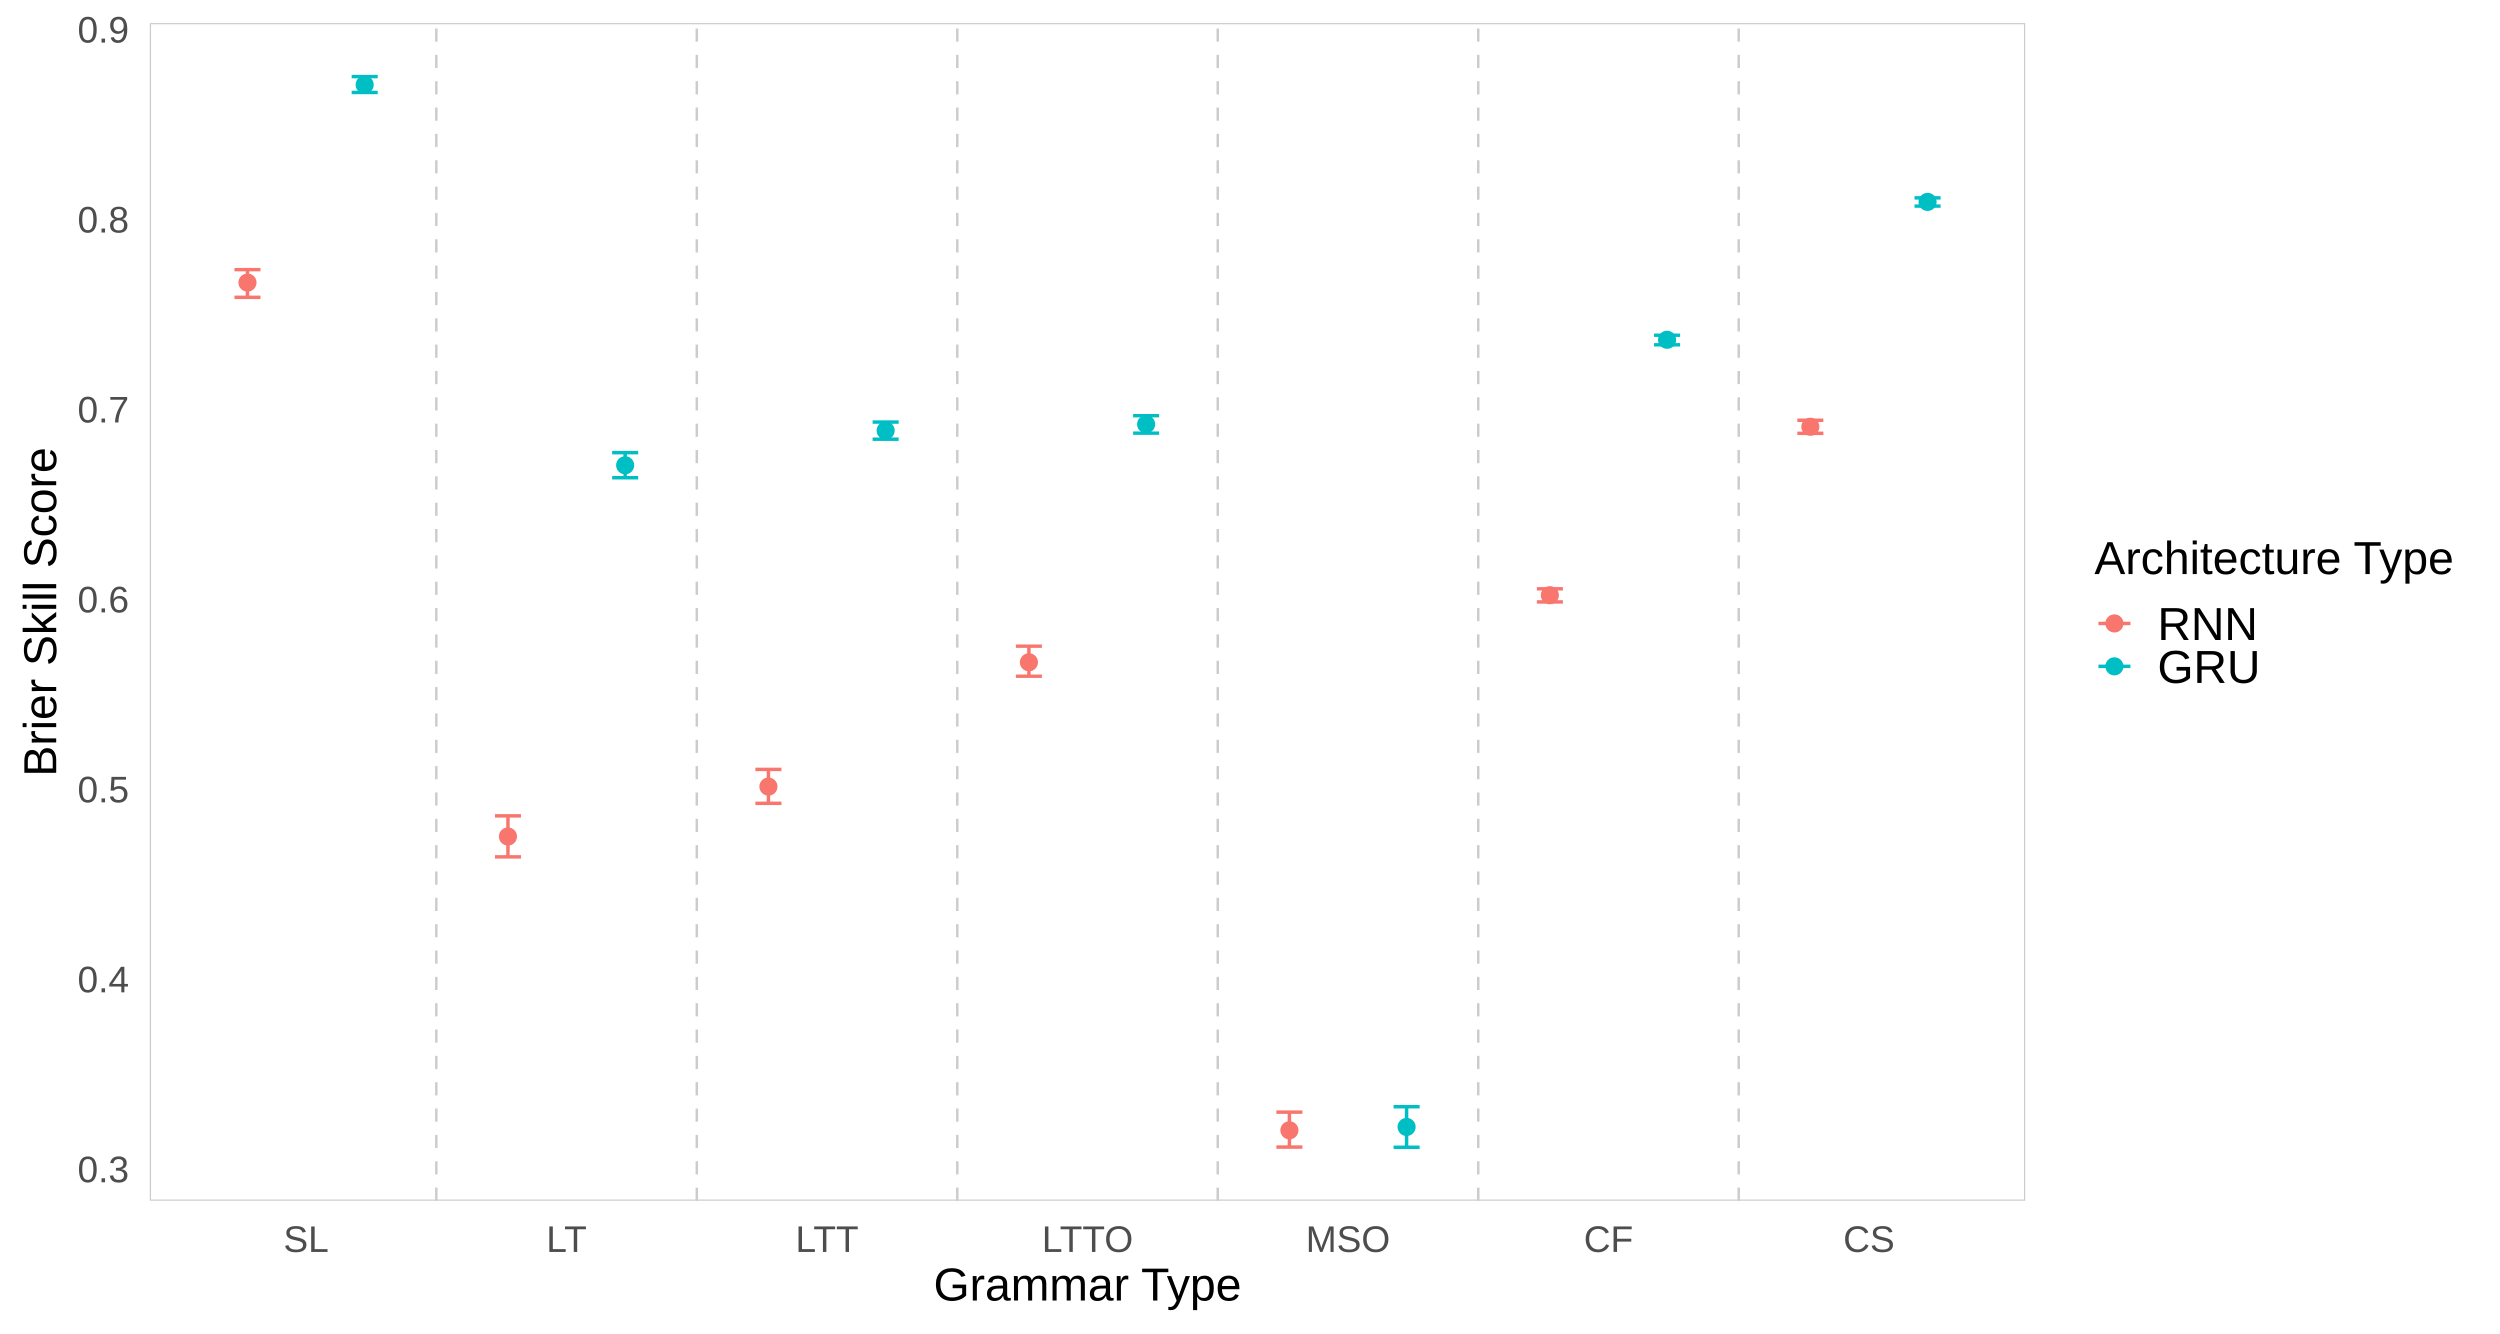
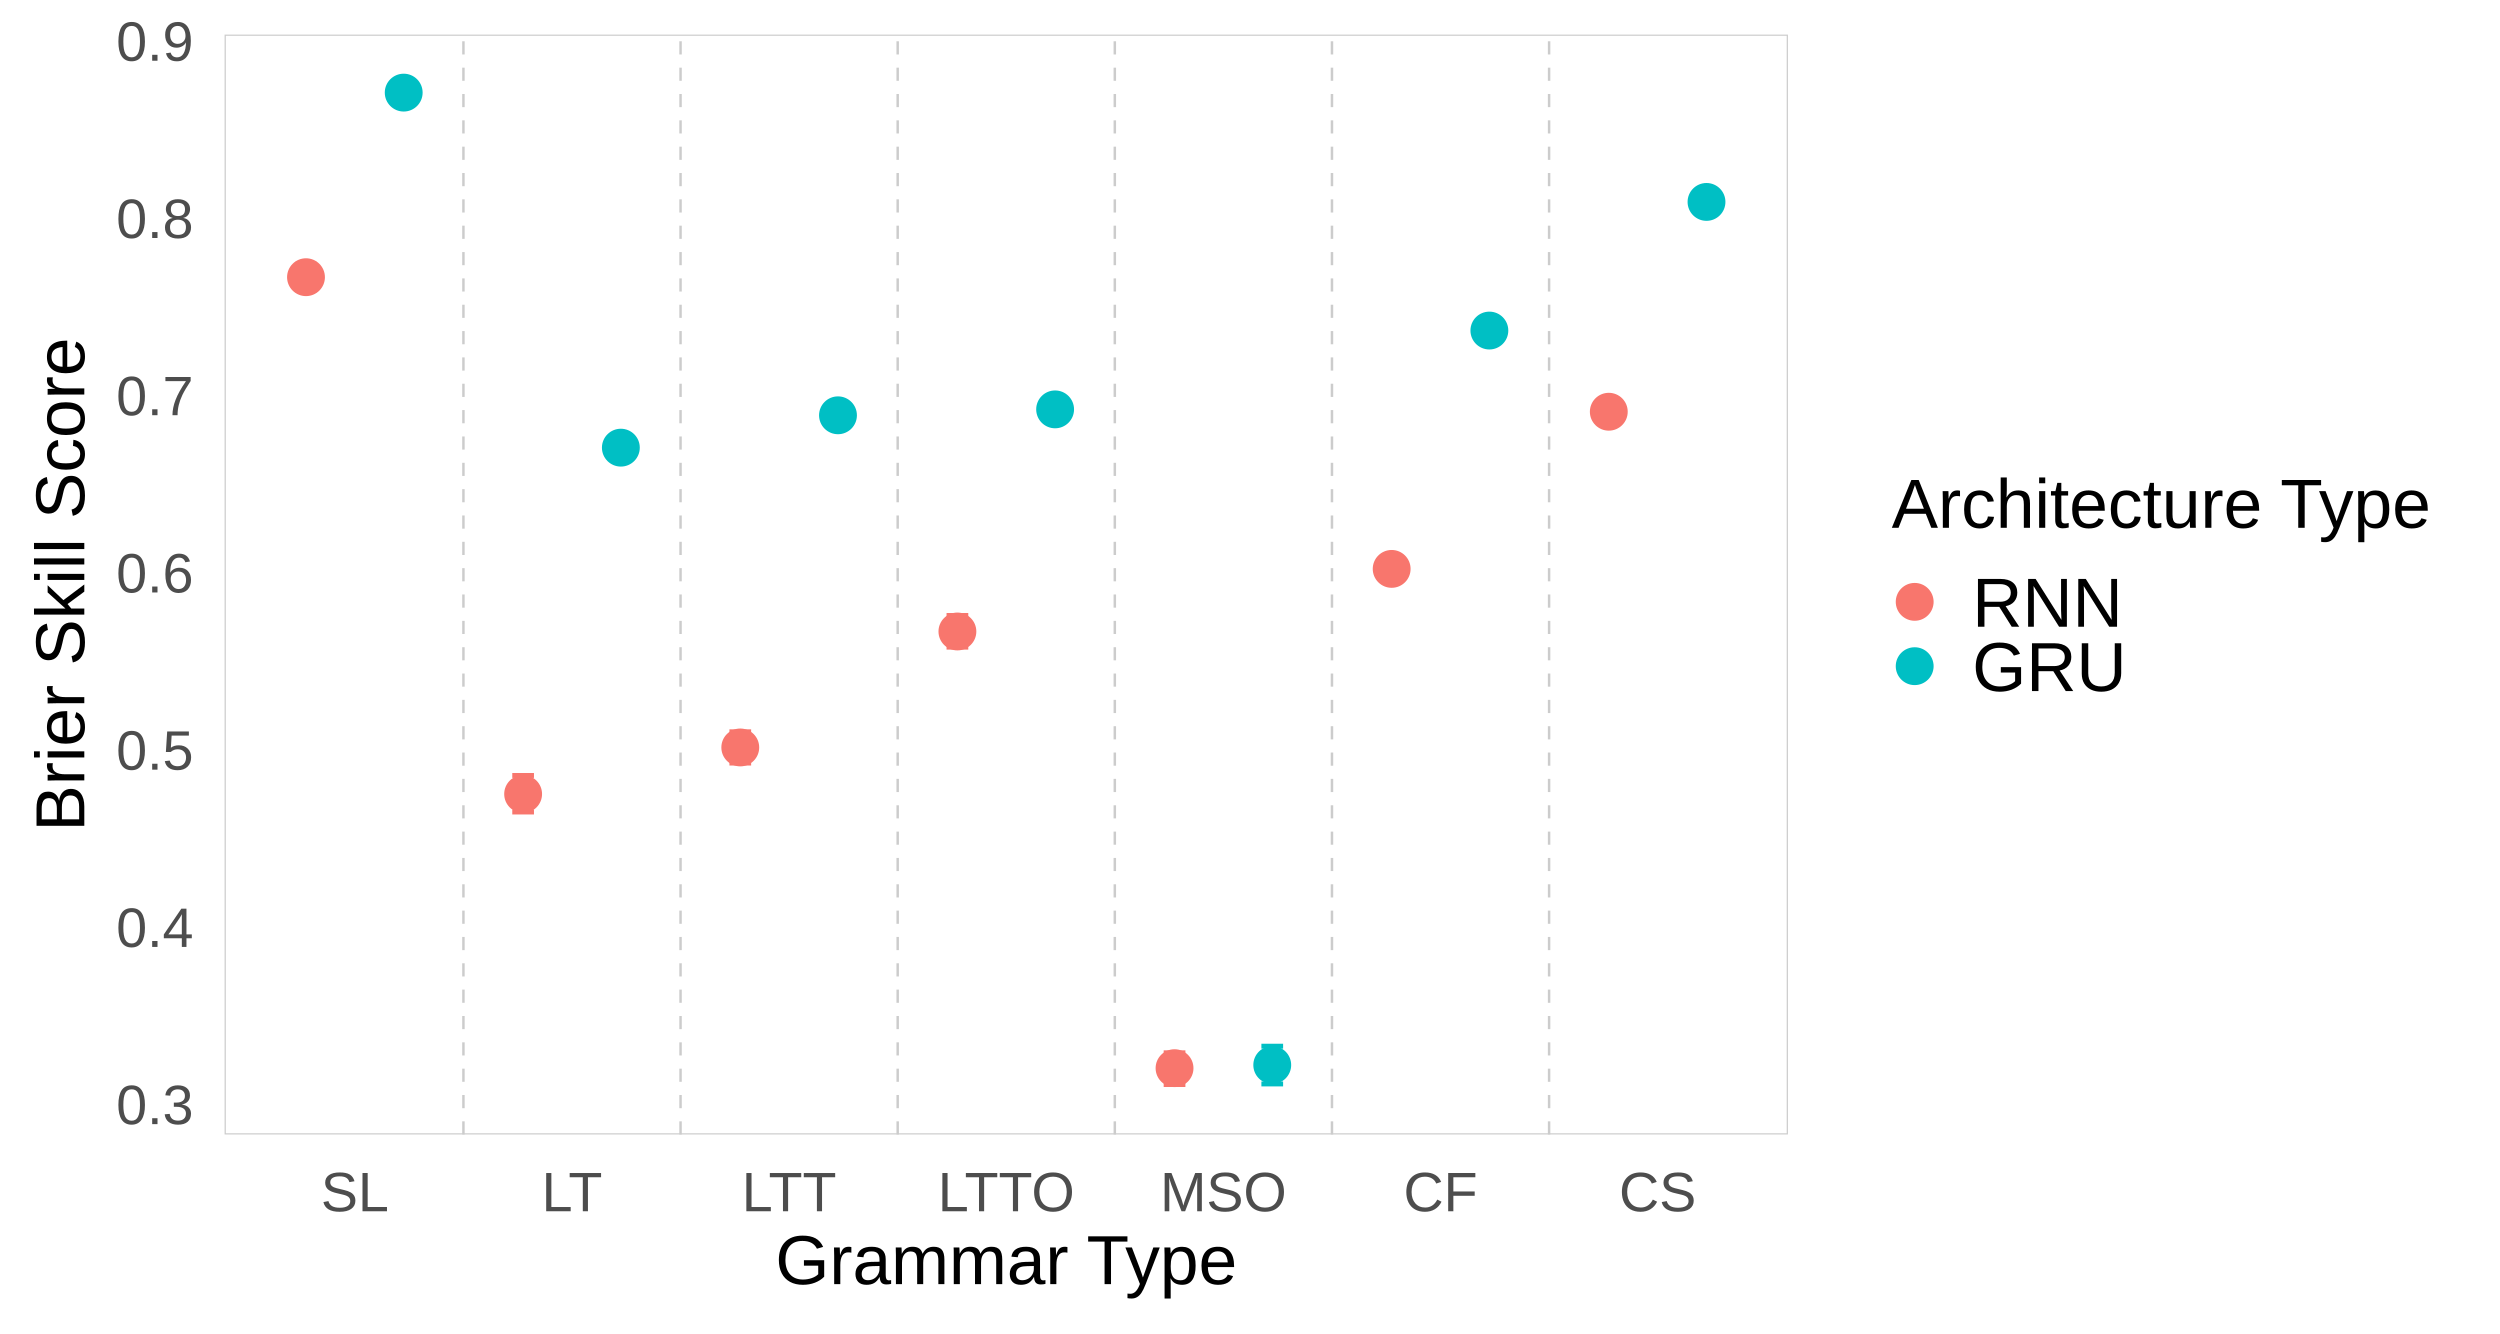
<svg xmlns="http://www.w3.org/2000/svg" width="1080.00pt" height="576.00pt" viewBox="0 0 1080.00 576.00">
  <g class="svglite">
    <defs>
      <style type="text/css">
    .svglite line, .svglite polyline, .svglite polygon, .svglite path, .svglite rect, .svglite circle {
      fill: none;
      stroke: #000000;
      stroke-linecap: round;
      stroke-linejoin: round;
      stroke-miterlimit: 10.00;
    }
    .svglite text {
      white-space: pre;
    }
    .svglite g.glyphgroup path {
      fill: inherit;
      stroke: none;
    }
  </style>
    </defs>
    <rect width="100%" height="100%" style="stroke: none; fill: none;" />
    <defs>
      <clipPath id="cpMC4wMHwxMDgwLjAwfDAuMDB8NTc2LjAw">
        <rect x="0.00" y="0.00" width="1080.00" height="576.00" />
      </clipPath>
    </defs>
    <g clip-path="url(#cpMC4wMHwxMDgwLjAwfDAuMDB8NTc2LjAw)">
</g>
    <defs>
-       <clipPath id="cpNjQuNzF8ODc0LjkxfDkuOTZ8NTE4Ljcz">
-         <rect x="64.71" y="9.96" width="810.20" height="508.77" />
+       <clipPath id="cpOTcuMDJ8NzcyLjM5fDE0Ljk0fDQ5MC4xMQ==">
+         <rect x="97.02" y="14.94" width="675.37" height="475.16" />
      </clipPath>
    </defs>
-     <g clip-path="url(#cpNjQuNzF8ODc0LjkxfDkuOTZ8NTE4Ljcz)">
-       <circle cx="106.91" cy="122.08" r="3.56" style="stroke-width: 0.71; stroke: #F8766D; fill: #F8766D;" />
-       <circle cx="157.54" cy="36.61" r="3.56" style="stroke-width: 0.71; stroke: #00BFC4; fill: #00BFC4;" />
-       <circle cx="219.43" cy="361.37" r="3.56" style="stroke-width: 0.71; stroke: #F8766D; fill: #F8766D;" />
-       <circle cx="270.07" cy="201.00" r="3.56" style="stroke-width: 0.71; stroke: #00BFC4; fill: #00BFC4;" />
-       <circle cx="331.96" cy="339.81" r="3.56" style="stroke-width: 0.71; stroke: #F8766D; fill: #F8766D;" />
-       <circle cx="382.60" cy="186.01" r="3.56" style="stroke-width: 0.71; stroke: #00BFC4; fill: #00BFC4;" />
-       <circle cx="444.49" cy="286.11" r="3.56" style="stroke-width: 0.71; stroke: #F8766D; fill: #F8766D;" />
-       <circle cx="495.13" cy="183.27" r="3.56" style="stroke-width: 0.71; stroke: #00BFC4; fill: #00BFC4;" />
-       <circle cx="557.02" cy="488.29" r="3.56" style="stroke-width: 0.71; stroke: #F8766D; fill: #F8766D;" />
-       <circle cx="607.65" cy="486.84" r="3.56" style="stroke-width: 0.71; stroke: #00BFC4; fill: #00BFC4;" />
-       <circle cx="669.54" cy="257.13" r="3.56" style="stroke-width: 0.71; stroke: #F8766D; fill: #F8766D;" />
-       <circle cx="720.18" cy="146.78" r="3.56" style="stroke-width: 0.71; stroke: #00BFC4; fill: #00BFC4;" />
-       <circle cx="782.07" cy="184.36" r="3.56" style="stroke-width: 0.71; stroke: #F8766D; fill: #F8766D;" />
-       <circle cx="832.71" cy="87.22" r="3.56" style="stroke-width: 0.71; stroke: #00BFC4; fill: #00BFC4;" />
-       <polyline points="101.28,116.48 112.53,116.48 " style="stroke-width: 1.49; stroke: #F8766D; stroke-linecap: butt;" />
-       <polyline points="106.91,116.48 106.91,128.44 " style="stroke-width: 1.49; stroke: #F8766D; stroke-linecap: butt;" />
-       <polyline points="101.28,128.44 112.53,128.44 " style="stroke-width: 1.49; stroke: #F8766D; stroke-linecap: butt;" />
-       <polyline points="151.92,33.09 163.17,33.09 " style="stroke-width: 1.49; stroke: #00BFC4; stroke-linecap: butt;" />
-       <polyline points="157.54,33.09 157.54,39.95 " style="stroke-width: 1.49; stroke: #00BFC4; stroke-linecap: butt;" />
-       <polyline points="151.92,39.95 163.17,39.95 " style="stroke-width: 1.49; stroke: #00BFC4; stroke-linecap: butt;" />
-       <polyline points="213.81,352.45 225.06,352.45 " style="stroke-width: 1.49; stroke: #F8766D; stroke-linecap: butt;" />
-       <polyline points="219.43,352.45 219.43,370.16 " style="stroke-width: 1.49; stroke: #F8766D; stroke-linecap: butt;" />
-       <polyline points="213.81,370.16 225.06,370.16 " style="stroke-width: 1.49; stroke: #F8766D; stroke-linecap: butt;" />
-       <polyline points="264.44,195.56 275.70,195.56 " style="stroke-width: 1.49; stroke: #00BFC4; stroke-linecap: butt;" />
-       <polyline points="270.07,195.56 270.07,206.38 " style="stroke-width: 1.49; stroke: #00BFC4; stroke-linecap: butt;" />
-       <polyline points="264.44,206.38 275.70,206.38 " style="stroke-width: 1.49; stroke: #00BFC4; stroke-linecap: butt;" />
-       <polyline points="326.33,332.38 337.59,332.38 " style="stroke-width: 1.49; stroke: #F8766D; stroke-linecap: butt;" />
-       <polyline points="331.96,332.38 331.96,347.05 " style="stroke-width: 1.49; stroke: #F8766D; stroke-linecap: butt;" />
-       <polyline points="326.33,347.05 337.59,347.05 " style="stroke-width: 1.49; stroke: #F8766D; stroke-linecap: butt;" />
-       <polyline points="376.97,182.33 388.22,182.33 " style="stroke-width: 1.49; stroke: #00BFC4; stroke-linecap: butt;" />
-       <polyline points="382.60,182.33 382.60,189.74 " style="stroke-width: 1.49; stroke: #00BFC4; stroke-linecap: butt;" />
-       <polyline points="376.97,189.74 388.22,189.74 " style="stroke-width: 1.49; stroke: #00BFC4; stroke-linecap: butt;" />
-       <polyline points="438.86,279.14 450.11,279.14 " style="stroke-width: 1.49; stroke: #F8766D; stroke-linecap: butt;" />
-       <polyline points="444.49,279.14 444.49,292.13 " style="stroke-width: 1.49; stroke: #F8766D; stroke-linecap: butt;" />
-       <polyline points="438.86,292.13 450.11,292.13 " style="stroke-width: 1.49; stroke: #F8766D; stroke-linecap: butt;" />
-       <polyline points="489.50,179.58 500.75,179.58 " style="stroke-width: 1.49; stroke: #00BFC4; stroke-linecap: butt;" />
-       <polyline points="495.13,179.58 495.13,187.13 " style="stroke-width: 1.49; stroke: #00BFC4; stroke-linecap: butt;" />
-       <polyline points="489.50,187.13 500.75,187.13 " style="stroke-width: 1.49; stroke: #00BFC4; stroke-linecap: butt;" />
-       <polyline points="551.39,480.44 562.64,480.44 " style="stroke-width: 1.49; stroke: #F8766D; stroke-linecap: butt;" />
-       <polyline points="557.02,480.44 557.02,495.54 " style="stroke-width: 1.49; stroke: #F8766D; stroke-linecap: butt;" />
-       <polyline points="551.39,495.54 562.64,495.54 " style="stroke-width: 1.49; stroke: #F8766D; stroke-linecap: butt;" />
-       <polyline points="602.03,478.10 613.28,478.10 " style="stroke-width: 1.49; stroke: #00BFC4; stroke-linecap: butt;" />
-       <polyline points="607.65,478.10 607.65,495.61 " style="stroke-width: 1.49; stroke: #00BFC4; stroke-linecap: butt;" />
-       <polyline points="602.03,495.61 613.28,495.61 " style="stroke-width: 1.49; stroke: #00BFC4; stroke-linecap: butt;" />
-       <polyline points="663.92,254.36 675.17,254.36 " style="stroke-width: 1.49; stroke: #F8766D; stroke-linecap: butt;" />
-       <polyline points="669.54,254.36 669.54,260.03 " style="stroke-width: 1.49; stroke: #F8766D; stroke-linecap: butt;" />
-       <polyline points="663.92,260.03 675.17,260.03 " style="stroke-width: 1.49; stroke: #F8766D; stroke-linecap: butt;" />
-       <polyline points="714.55,144.82 725.81,144.82 " style="stroke-width: 1.49; stroke: #00BFC4; stroke-linecap: butt;" />
-       <polyline points="720.18,144.82 720.18,148.96 " style="stroke-width: 1.49; stroke: #00BFC4; stroke-linecap: butt;" />
-       <polyline points="714.55,148.96 725.81,148.96 " style="stroke-width: 1.49; stroke: #00BFC4; stroke-linecap: butt;" />
-       <polyline points="776.44,181.56 787.70,181.56 " style="stroke-width: 1.49; stroke: #F8766D; stroke-linecap: butt;" />
-       <polyline points="782.07,181.56 782.07,187.21 " style="stroke-width: 1.49; stroke: #F8766D; stroke-linecap: butt;" />
-       <polyline points="776.44,187.21 787.70,187.21 " style="stroke-width: 1.49; stroke: #F8766D; stroke-linecap: butt;" />
-       <polyline points="827.08,85.48 838.33,85.48 " style="stroke-width: 1.49; stroke: #00BFC4; stroke-linecap: butt;" />
-       <polyline points="832.71,85.48 832.71,89.04 " style="stroke-width: 1.49; stroke: #00BFC4; stroke-linecap: butt;" />
-       <polyline points="827.08,89.04 838.33,89.04 " style="stroke-width: 1.49; stroke: #00BFC4; stroke-linecap: butt;" />
-       <line x1="188.49" y1="518.73" x2="188.49" y2="9.96" style="stroke-width: 1.07; stroke: #CCCCCC; stroke-dasharray: 5.69,5.69; stroke-linecap: butt;" />
-       <line x1="301.02" y1="518.73" x2="301.02" y2="9.96" style="stroke-width: 1.07; stroke: #CCCCCC; stroke-dasharray: 5.69,5.69; stroke-linecap: butt;" />
-       <line x1="413.54" y1="518.73" x2="413.54" y2="9.96" style="stroke-width: 1.07; stroke: #CCCCCC; stroke-dasharray: 5.69,5.69; stroke-linecap: butt;" />
-       <line x1="526.07" y1="518.73" x2="526.07" y2="9.96" style="stroke-width: 1.07; stroke: #CCCCCC; stroke-dasharray: 5.69,5.69; stroke-linecap: butt;" />
-       <line x1="638.60" y1="518.73" x2="638.60" y2="9.96" style="stroke-width: 1.07; stroke: #CCCCCC; stroke-dasharray: 5.69,5.69; stroke-linecap: butt;" />
-       <line x1="751.13" y1="518.73" x2="751.13" y2="9.96" style="stroke-width: 1.07; stroke: #CCCCCC; stroke-dasharray: 5.69,5.69; stroke-linecap: butt;" />
-       <rect x="64.71" y="9.96" width="810.20" height="508.77" style="stroke-width: 1.07; stroke: #CCCCCC;" />
+     <g clip-path="url(#cpOTcuMDJ8NzcyLjM5fDE0Ljk0fDQ5MC4xMQ==)">
+       <circle cx="132.19" cy="119.75" r="7.82" style="stroke-width: 0.71; stroke: #F8766D; fill: #F8766D;" />
+       <circle cx="174.40" cy="40.01" r="7.82" style="stroke-width: 0.71; stroke: #00BFC4; fill: #00BFC4;" />
+       <circle cx="225.99" cy="343.02" r="7.82" style="stroke-width: 0.71; stroke: #F8766D; fill: #F8766D;" />
+       <circle cx="268.21" cy="193.39" r="7.82" style="stroke-width: 0.71; stroke: #00BFC4; fill: #00BFC4;" />
+       <circle cx="319.80" cy="322.90" r="7.82" style="stroke-width: 0.71; stroke: #F8766D; fill: #F8766D;" />
+       <circle cx="362.01" cy="179.41" r="7.82" style="stroke-width: 0.71; stroke: #00BFC4; fill: #00BFC4;" />
+       <circle cx="413.60" cy="272.80" r="7.82" style="stroke-width: 0.71; stroke: #F8766D; fill: #F8766D;" />
+       <circle cx="455.81" cy="176.85" r="7.82" style="stroke-width: 0.71; stroke: #00BFC4; fill: #00BFC4;" />
+       <circle cx="507.40" cy="461.45" r="7.82" style="stroke-width: 0.71; stroke: #F8766D; fill: #F8766D;" />
+       <circle cx="549.61" cy="460.09" r="7.82" style="stroke-width: 0.71; stroke: #00BFC4; fill: #00BFC4;" />
+       <circle cx="601.20" cy="245.76" r="7.82" style="stroke-width: 0.71; stroke: #F8766D; fill: #F8766D;" />
+       <circle cx="643.41" cy="142.80" r="7.82" style="stroke-width: 0.71; stroke: #00BFC4; fill: #00BFC4;" />
+       <circle cx="695.00" cy="177.87" r="7.82" style="stroke-width: 0.71; stroke: #F8766D; fill: #F8766D;" />
+       <circle cx="737.21" cy="87.23" r="7.82" style="stroke-width: 0.71; stroke: #00BFC4; fill: #00BFC4;" />
+       <polyline points="127.50,114.19 136.88,114.19 " style="stroke-width: 2.13; stroke: #F8766D; stroke-linecap: butt;" />
+       <polyline points="132.19,114.19 132.19,125.15 " style="stroke-width: 2.13; stroke: #F8766D; stroke-linecap: butt;" />
+       <polyline points="127.50,125.15 136.88,125.15 " style="stroke-width: 2.13; stroke: #F8766D; stroke-linecap: butt;" />
+       <polyline points="169.71,36.54 179.09,36.54 " style="stroke-width: 2.13; stroke: #00BFC4; stroke-linecap: butt;" />
+       <polyline points="174.40,36.54 174.40,43.10 " style="stroke-width: 2.13; stroke: #00BFC4; stroke-linecap: butt;" />
+       <polyline points="169.71,43.10 179.09,43.10 " style="stroke-width: 2.13; stroke: #00BFC4; stroke-linecap: butt;" />
+       <polyline points="221.30,335.00 230.68,335.00 " style="stroke-width: 2.13; stroke: #F8766D; stroke-linecap: butt;" />
+       <polyline points="225.99,335.00 225.99,350.78 " style="stroke-width: 2.13; stroke: #F8766D; stroke-linecap: butt;" />
+       <polyline points="221.30,350.78 230.68,350.78 " style="stroke-width: 2.13; stroke: #F8766D; stroke-linecap: butt;" />
+       <polyline points="263.52,188.11 272.90,188.11 " style="stroke-width: 2.13; stroke: #00BFC4; stroke-linecap: butt;" />
+       <polyline points="268.21,188.11 268.21,198.57 " style="stroke-width: 2.13; stroke: #00BFC4; stroke-linecap: butt;" />
+       <polyline points="263.52,198.57 272.90,198.57 " style="stroke-width: 2.13; stroke: #00BFC4; stroke-linecap: butt;" />
+       <polyline points="315.11,316.14 324.49,316.14 " style="stroke-width: 2.13; stroke: #F8766D; stroke-linecap: butt;" />
+       <polyline points="319.80,316.14 319.80,329.66 " style="stroke-width: 2.13; stroke: #F8766D; stroke-linecap: butt;" />
+       <polyline points="315.11,329.66 324.49,329.66 " style="stroke-width: 2.13; stroke: #F8766D; stroke-linecap: butt;" />
+       <polyline points="357.32,176.30 366.70,176.30 " style="stroke-width: 2.13; stroke: #00BFC4; stroke-linecap: butt;" />
+       <polyline points="362.01,176.30 362.01,182.50 " style="stroke-width: 2.13; stroke: #00BFC4; stroke-linecap: butt;" />
+       <polyline points="357.32,182.50 366.70,182.50 " style="stroke-width: 2.13; stroke: #00BFC4; stroke-linecap: butt;" />
+       <polyline points="408.91,265.87 418.29,265.87 " style="stroke-width: 2.13; stroke: #F8766D; stroke-linecap: butt;" />
+       <polyline points="413.60,265.87 413.60,279.55 " style="stroke-width: 2.13; stroke: #F8766D; stroke-linecap: butt;" />
+       <polyline points="408.91,279.55 418.29,279.55 " style="stroke-width: 2.13; stroke: #F8766D; stroke-linecap: butt;" />
+       <polyline points="451.12,173.34 460.50,173.34 " style="stroke-width: 2.13; stroke: #00BFC4; stroke-linecap: butt;" />
+       <polyline points="455.81,173.34 455.81,180.59 " style="stroke-width: 2.13; stroke: #00BFC4; stroke-linecap: butt;" />
+       <polyline points="451.12,180.59 460.50,180.59 " style="stroke-width: 2.13; stroke: #00BFC4; stroke-linecap: butt;" />
+       <polyline points="502.71,454.81 512.09,454.81 " style="stroke-width: 2.13; stroke: #F8766D; stroke-linecap: butt;" />
+       <polyline points="507.40,454.81 507.40,468.51 " style="stroke-width: 2.13; stroke: #F8766D; stroke-linecap: butt;" />
+       <polyline points="502.71,468.51 512.09,468.51 " style="stroke-width: 2.13; stroke: #F8766D; stroke-linecap: butt;" />
+       <polyline points="544.92,451.97 554.30,451.97 " style="stroke-width: 2.13; stroke: #00BFC4; stroke-linecap: butt;" />
+       <polyline points="549.61,451.97 549.61,468.27 " style="stroke-width: 2.13; stroke: #00BFC4; stroke-linecap: butt;" />
+       <polyline points="544.92,468.27 554.30,468.27 " style="stroke-width: 2.13; stroke: #00BFC4; stroke-linecap: butt;" />
+       <polyline points="596.51,242.42 605.89,242.42 " style="stroke-width: 2.13; stroke: #F8766D; stroke-linecap: butt;" />
+       <polyline points="601.20,242.42 601.20,248.79 " style="stroke-width: 2.13; stroke: #F8766D; stroke-linecap: butt;" />
+       <polyline points="596.51,248.79 605.89,248.79 " style="stroke-width: 2.13; stroke: #F8766D; stroke-linecap: butt;" />
+       <polyline points="638.72,140.91 648.10,140.91 " style="stroke-width: 2.13; stroke: #00BFC4; stroke-linecap: butt;" />
+       <polyline points="643.41,140.91 643.41,144.84 " style="stroke-width: 2.13; stroke: #00BFC4; stroke-linecap: butt;" />
+       <polyline points="638.72,144.84 648.10,144.84 " style="stroke-width: 2.13; stroke: #00BFC4; stroke-linecap: butt;" />
+       <polyline points="690.31,175.30 699.69,175.30 " style="stroke-width: 2.13; stroke: #F8766D; stroke-linecap: butt;" />
+       <polyline points="695.00,175.30 695.00,180.59 " style="stroke-width: 2.13; stroke: #F8766D; stroke-linecap: butt;" />
+       <polyline points="690.31,180.59 699.69,180.59 " style="stroke-width: 2.13; stroke: #F8766D; stroke-linecap: butt;" />
+       <polyline points="732.52,85.61 741.90,85.61 " style="stroke-width: 2.13; stroke: #00BFC4; stroke-linecap: butt;" />
+       <polyline points="737.21,85.61 737.21,88.95 " style="stroke-width: 2.13; stroke: #00BFC4; stroke-linecap: butt;" />
+       <polyline points="732.52,88.95 741.90,88.95 " style="stroke-width: 2.13; stroke: #00BFC4; stroke-linecap: butt;" />
+       <line x1="200.20" y1="490.11" x2="200.20" y2="14.94" style="stroke-width: 1.07; stroke: #CCCCCC; stroke-dasharray: 5.69,5.69; stroke-linecap: butt;" />
+       <line x1="294.00" y1="490.11" x2="294.00" y2="14.94" style="stroke-width: 1.07; stroke: #CCCCCC; stroke-dasharray: 5.69,5.69; stroke-linecap: butt;" />
+       <line x1="387.80" y1="490.11" x2="387.80" y2="14.94" style="stroke-width: 1.07; stroke: #CCCCCC; stroke-dasharray: 5.69,5.69; stroke-linecap: butt;" />
+       <line x1="481.60" y1="490.11" x2="481.60" y2="14.94" style="stroke-width: 1.07; stroke: #CCCCCC; stroke-dasharray: 5.69,5.69; stroke-linecap: butt;" />
+       <line x1="575.41" y1="490.11" x2="575.41" y2="14.94" style="stroke-width: 1.07; stroke: #CCCCCC; stroke-dasharray: 5.69,5.69; stroke-linecap: butt;" />
+       <line x1="669.21" y1="490.11" x2="669.21" y2="14.94" style="stroke-width: 1.07; stroke: #CCCCCC; stroke-dasharray: 5.69,5.69; stroke-linecap: butt;" />
+       <rect x="97.02" y="14.94" width="675.37" height="475.16" style="stroke-width: 1.07; stroke: #CCCCCC;" />
    </g>
    <g clip-path="url(#cpMC4wMHwxMDgwLjAwfDAuMDB8NTc2LjAw)">
-       <text x="55.74" y="510.73" text-anchor="end" style="font-size: 16.00px;fill: #4D4D4D; font-family: &quot;Arial&quot;;" textLength="22.27px" lengthAdjust="spacingAndGlyphs">0.3</text>
-       <text x="55.74" y="428.68" text-anchor="end" style="font-size: 16.00px;fill: #4D4D4D; font-family: &quot;Arial&quot;;" textLength="22.27px" lengthAdjust="spacingAndGlyphs">0.4</text>
-       <text x="55.74" y="346.62" text-anchor="end" style="font-size: 16.00px;fill: #4D4D4D; font-family: &quot;Arial&quot;;" textLength="22.27px" lengthAdjust="spacingAndGlyphs">0.5</text>
-       <text x="55.74" y="264.56" text-anchor="end" style="font-size: 16.00px;fill: #4D4D4D; font-family: &quot;Arial&quot;;" textLength="22.27px" lengthAdjust="spacingAndGlyphs">0.6</text>
-       <text x="55.74" y="182.51" text-anchor="end" style="font-size: 16.00px;fill: #4D4D4D; font-family: &quot;Arial&quot;;" textLength="22.27px" lengthAdjust="spacingAndGlyphs">0.7</text>
-       <text x="55.74" y="100.45" text-anchor="end" style="font-size: 16.00px;fill: #4D4D4D; font-family: &quot;Arial&quot;;" textLength="22.27px" lengthAdjust="spacingAndGlyphs">0.8</text>
-       <text x="55.74" y="18.39" text-anchor="end" style="font-size: 16.00px;fill: #4D4D4D; font-family: &quot;Arial&quot;;" textLength="22.27px" lengthAdjust="spacingAndGlyphs">0.9</text>
-       <text x="132.23" y="540.84" text-anchor="middle" style="font-size: 16.00px;fill: #4D4D4D; font-family: &quot;Arial&quot;;" textLength="19.58px" lengthAdjust="spacingAndGlyphs">SL</text>
-       <text x="244.75" y="540.84" text-anchor="middle" style="font-size: 16.00px;fill: #4D4D4D; font-family: &quot;Arial&quot;;" textLength="17.50px" lengthAdjust="spacingAndGlyphs">LT</text>
-       <text x="357.28" y="540.84" text-anchor="middle" style="font-size: 16.00px;fill: #4D4D4D; font-family: &quot;Arial&quot;;" textLength="27.28px" lengthAdjust="spacingAndGlyphs">LTT</text>
-       <text x="469.81" y="540.84" text-anchor="middle" style="font-size: 16.00px;fill: #4D4D4D; font-family: &quot;Arial&quot;;" textLength="39.45px" lengthAdjust="spacingAndGlyphs">LTTO</text>
-       <text x="582.33" y="540.84" text-anchor="middle" style="font-size: 16.00px;fill: #4D4D4D; font-family: &quot;Arial&quot;;" textLength="36.45px" lengthAdjust="spacingAndGlyphs">MSO</text>
-       <text x="694.86" y="540.84" text-anchor="middle" style="font-size: 16.00px;fill: #4D4D4D; font-family: &quot;Arial&quot;;" textLength="21.34px" lengthAdjust="spacingAndGlyphs">CF</text>
-       <text x="807.39" y="540.84" text-anchor="middle" style="font-size: 16.00px;fill: #4D4D4D; font-family: &quot;Arial&quot;;" textLength="22.23px" lengthAdjust="spacingAndGlyphs">CS</text>
-       <text x="469.81" y="561.83" text-anchor="middle" style="font-size: 20.00px; font-family: &quot;Arial&quot;;" textLength="133.00px" lengthAdjust="spacingAndGlyphs">Grammar Type</text>
-       <text transform="translate(24.28,264.35) rotate(-90)" text-anchor="middle" style="font-size: 20.00px; font-family: &quot;Arial&quot;;" textLength="142.25px" lengthAdjust="spacingAndGlyphs">Brier Skill Score</text>
-       <text x="904.79" y="247.99" style="font-size: 20.00px; font-family: &quot;Arial&quot;;" textLength="155.28px" lengthAdjust="spacingAndGlyphs">Architecture Type</text>
-       <circle cx="913.43" cy="269.33" r="3.56" style="stroke-width: 0.71; stroke: #F8766D; fill: #F8766D;" />
-       <line x1="906.52" y1="269.33" x2="920.35" y2="269.33" style="stroke-width: 1.49; stroke: #F8766D; stroke-linecap: butt;" />
-       <circle cx="913.43" cy="287.86" r="3.56" style="stroke-width: 0.71; stroke: #00BFC4; fill: #00BFC4;" />
-       <line x1="906.52" y1="287.86" x2="920.35" y2="287.86" style="stroke-width: 1.49; stroke: #00BFC4; stroke-linecap: butt;" />
-       <text x="932.04" y="276.49" style="font-size: 20.00px; font-family: &quot;Arial&quot;;" textLength="43.31px" lengthAdjust="spacingAndGlyphs">RNN</text>
-       <text x="932.04" y="295.02" style="font-size: 20.00px; font-family: &quot;Arial&quot;;" textLength="44.44px" lengthAdjust="spacingAndGlyphs">GRU</text>
+       <text x="83.57" y="485.63" text-anchor="end" style="font-size: 24.00px;fill: #4D4D4D; font-family: &quot;Arial&quot;;" textLength="33.36px" lengthAdjust="spacingAndGlyphs">0.3</text>
+       <text x="83.57" y="409.07" text-anchor="end" style="font-size: 24.00px;fill: #4D4D4D; font-family: &quot;Arial&quot;;" textLength="33.36px" lengthAdjust="spacingAndGlyphs">0.4</text>
+       <text x="83.57" y="332.50" text-anchor="end" style="font-size: 24.00px;fill: #4D4D4D; font-family: &quot;Arial&quot;;" textLength="33.36px" lengthAdjust="spacingAndGlyphs">0.5</text>
+       <text x="83.57" y="255.94" text-anchor="end" style="font-size: 24.00px;fill: #4D4D4D; font-family: &quot;Arial&quot;;" textLength="33.36px" lengthAdjust="spacingAndGlyphs">0.6</text>
+       <text x="83.57" y="179.38" text-anchor="end" style="font-size: 24.00px;fill: #4D4D4D; font-family: &quot;Arial&quot;;" textLength="33.36px" lengthAdjust="spacingAndGlyphs">0.7</text>
+       <text x="83.57" y="102.82" text-anchor="end" style="font-size: 24.00px;fill: #4D4D4D; font-family: &quot;Arial&quot;;" textLength="33.36px" lengthAdjust="spacingAndGlyphs">0.8</text>
+       <text x="83.57" y="26.25" text-anchor="end" style="font-size: 24.00px;fill: #4D4D4D; font-family: &quot;Arial&quot;;" textLength="33.36px" lengthAdjust="spacingAndGlyphs">0.9</text>
+       <text x="153.30" y="523.26" text-anchor="middle" style="font-size: 24.00px;fill: #4D4D4D; font-family: &quot;Arial&quot;;" textLength="29.36px" lengthAdjust="spacingAndGlyphs">SL</text>
+       <text x="247.10" y="523.26" text-anchor="middle" style="font-size: 24.00px;fill: #4D4D4D; font-family: &quot;Arial&quot;;" textLength="26.22px" lengthAdjust="spacingAndGlyphs">LT</text>
+       <text x="340.90" y="523.26" text-anchor="middle" style="font-size: 24.00px;fill: #4D4D4D; font-family: &quot;Arial&quot;;" textLength="40.88px" lengthAdjust="spacingAndGlyphs">LTT</text>
+       <text x="434.70" y="523.26" text-anchor="middle" style="font-size: 24.00px;fill: #4D4D4D; font-family: &quot;Arial&quot;;" textLength="59.11px" lengthAdjust="spacingAndGlyphs">LTTO</text>
+       <text x="528.50" y="523.26" text-anchor="middle" style="font-size: 24.00px;fill: #4D4D4D; font-family: &quot;Arial&quot;;" textLength="54.69px" lengthAdjust="spacingAndGlyphs">MSO</text>
+       <text x="622.31" y="523.26" text-anchor="middle" style="font-size: 24.00px;fill: #4D4D4D; font-family: &quot;Arial&quot;;" textLength="31.98px" lengthAdjust="spacingAndGlyphs">CF</text>
+       <text x="716.11" y="523.26" text-anchor="middle" style="font-size: 24.00px;fill: #4D4D4D; font-family: &quot;Arial&quot;;" textLength="33.34px" lengthAdjust="spacingAndGlyphs">CS</text>
+       <text x="434.70" y="554.74" text-anchor="middle" style="font-size: 30.00px; font-family: &quot;Arial&quot;;" textLength="199.47px" lengthAdjust="spacingAndGlyphs">Grammar Type</text>
+       <text transform="translate(36.42,252.53) rotate(-90)" text-anchor="middle" style="font-size: 30.00px; font-family: &quot;Arial&quot;;" textLength="213.41px" lengthAdjust="spacingAndGlyphs">Brier Skill Score</text>
+       <text x="817.22" y="228.00" style="font-size: 30.00px; font-family: &quot;Arial&quot;;" textLength="232.89px" lengthAdjust="spacingAndGlyphs">Architecture Type</text>
+       <circle cx="827.14" cy="260.00" r="7.82" style="stroke-width: 0.71; stroke: #F8766D; fill: #F8766D;" />
+       <line x1="819.21" y1="260.00" x2="835.08" y2="260.00" style="stroke-width: 2.13; stroke: #F8766D; stroke-linecap: butt;" />
+       <circle cx="827.14" cy="287.79" r="7.82" style="stroke-width: 0.71; stroke: #00BFC4; fill: #00BFC4;" />
+       <line x1="819.21" y1="287.79" x2="835.08" y2="287.79" style="stroke-width: 2.13; stroke: #00BFC4; stroke-linecap: butt;" />
+       <text x="852.01" y="270.74" style="font-size: 30.00px; font-family: &quot;Arial&quot;;" textLength="65.02px" lengthAdjust="spacingAndGlyphs">RNN</text>
+       <text x="852.01" y="298.53" style="font-size: 30.00px; font-family: &quot;Arial&quot;;" textLength="66.67px" lengthAdjust="spacingAndGlyphs">GRU</text>
    </g>
  </g>
</svg>
